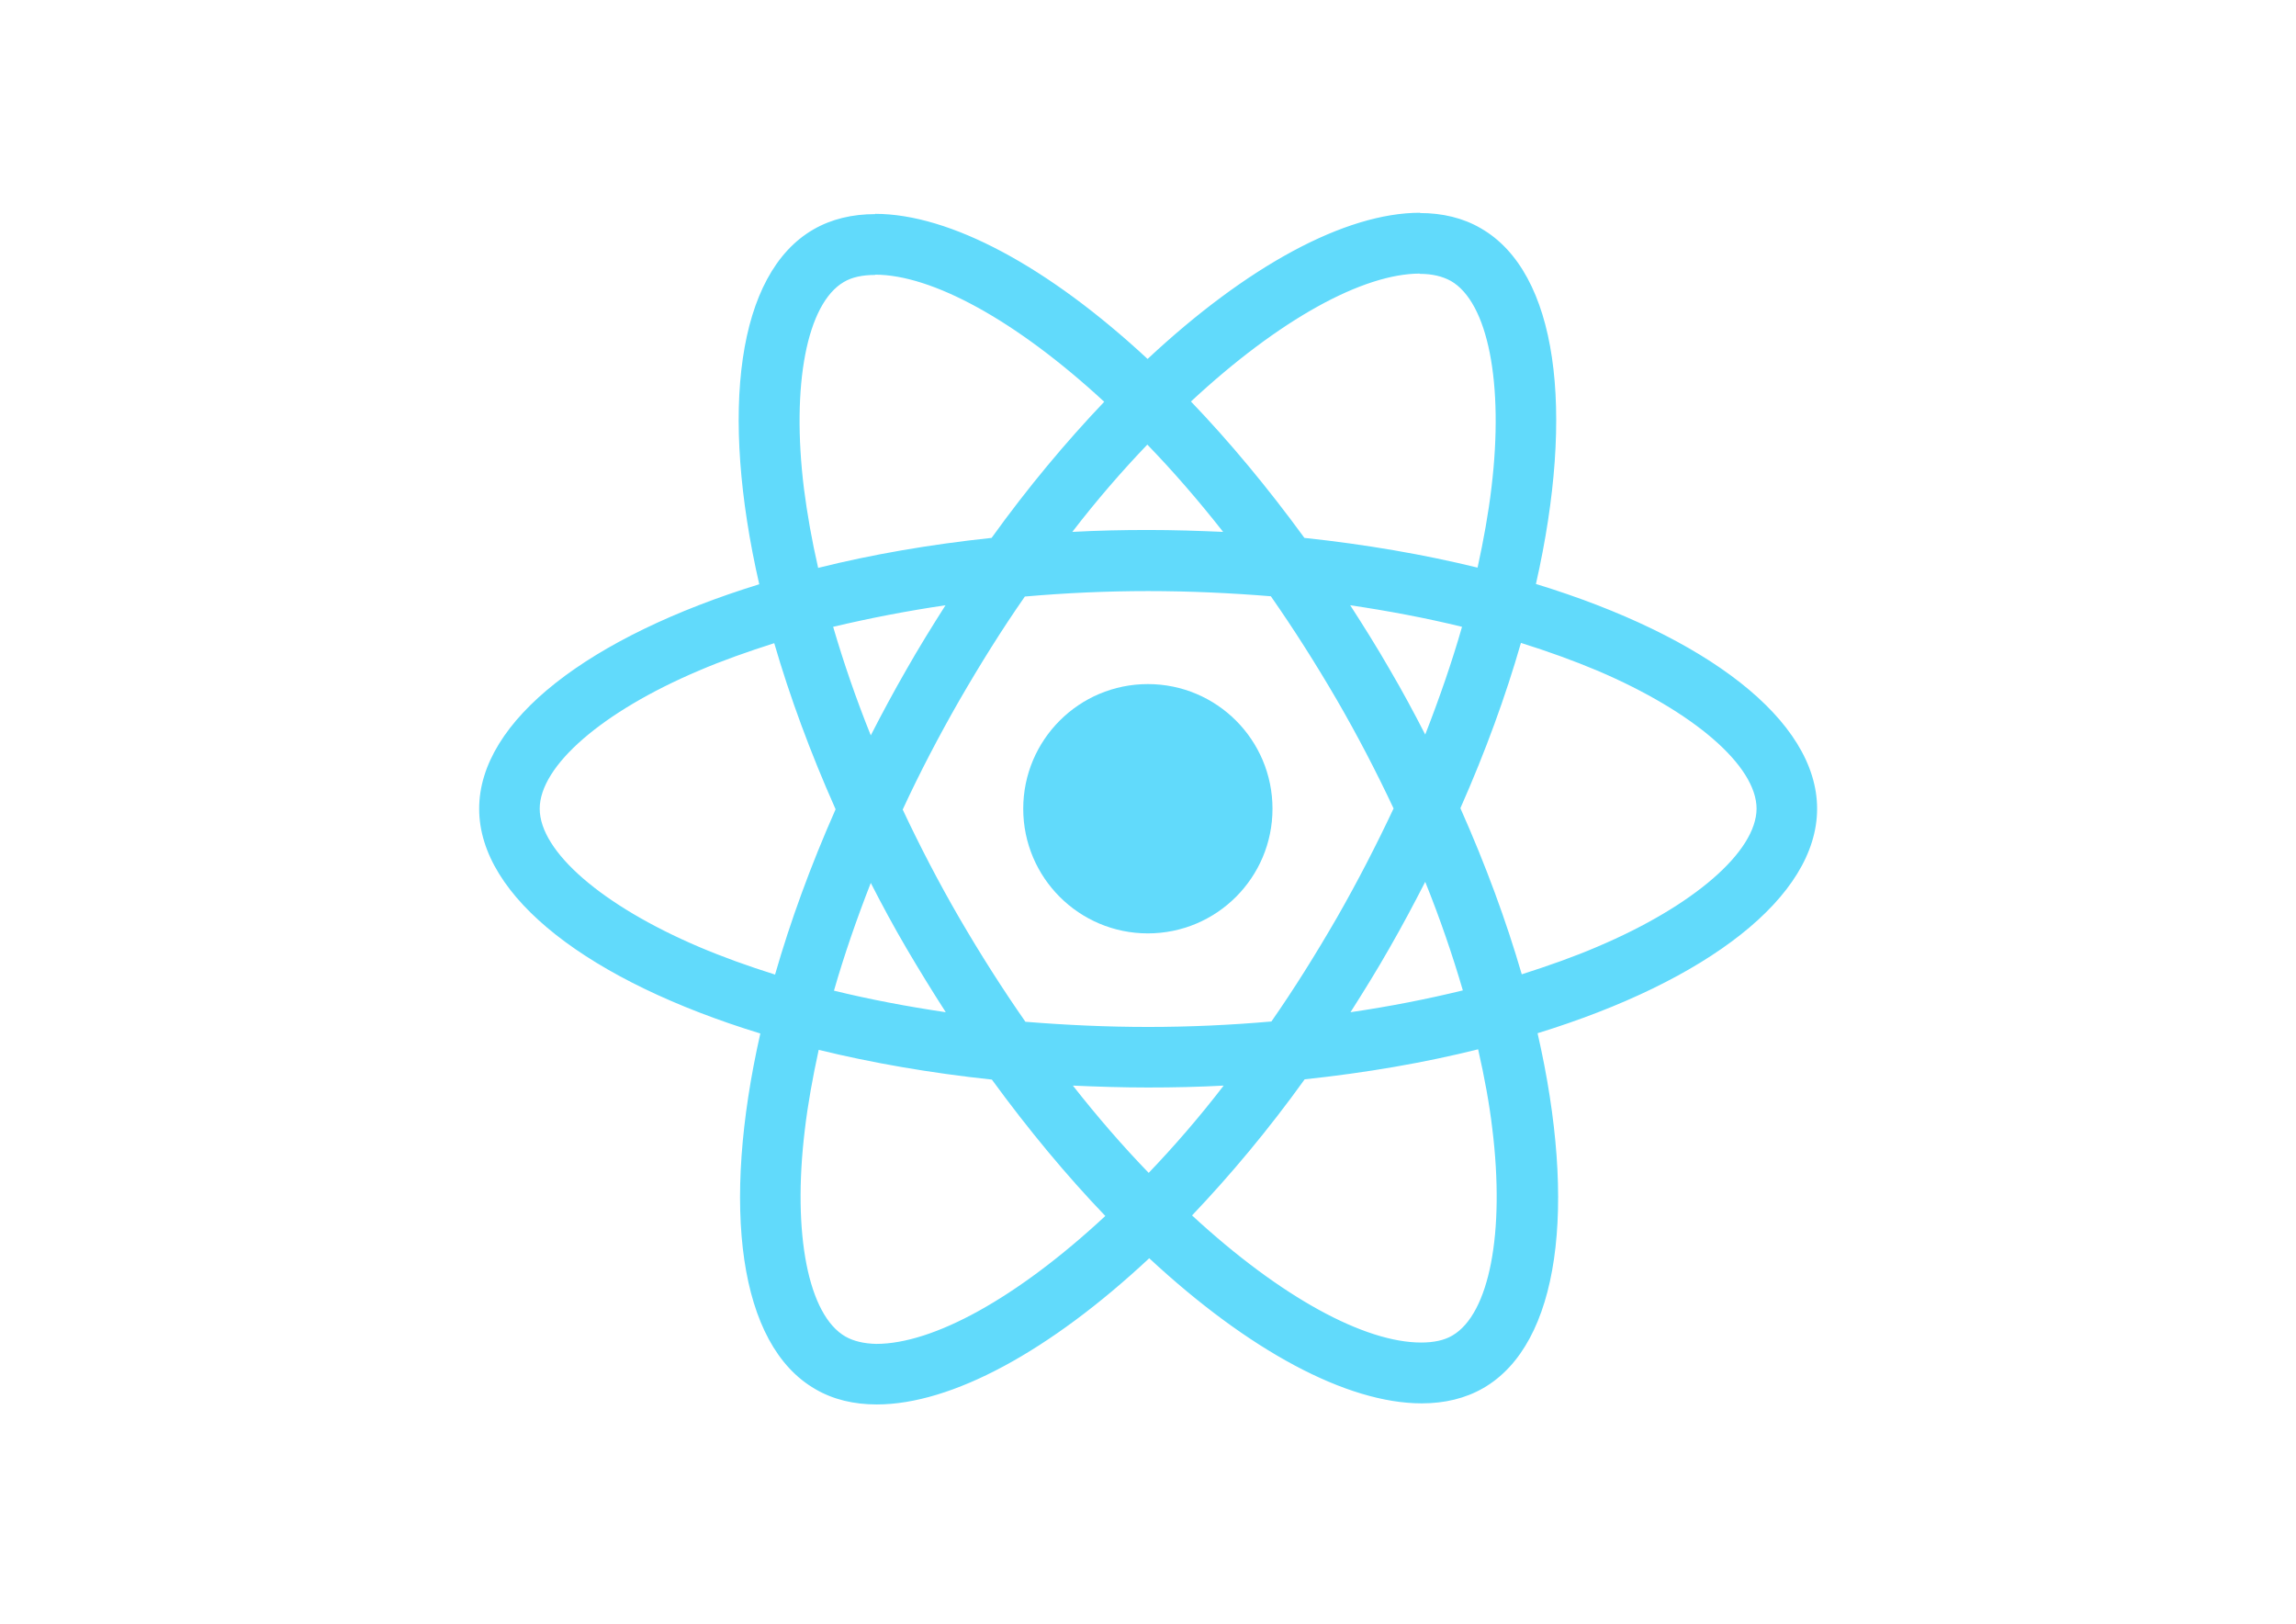
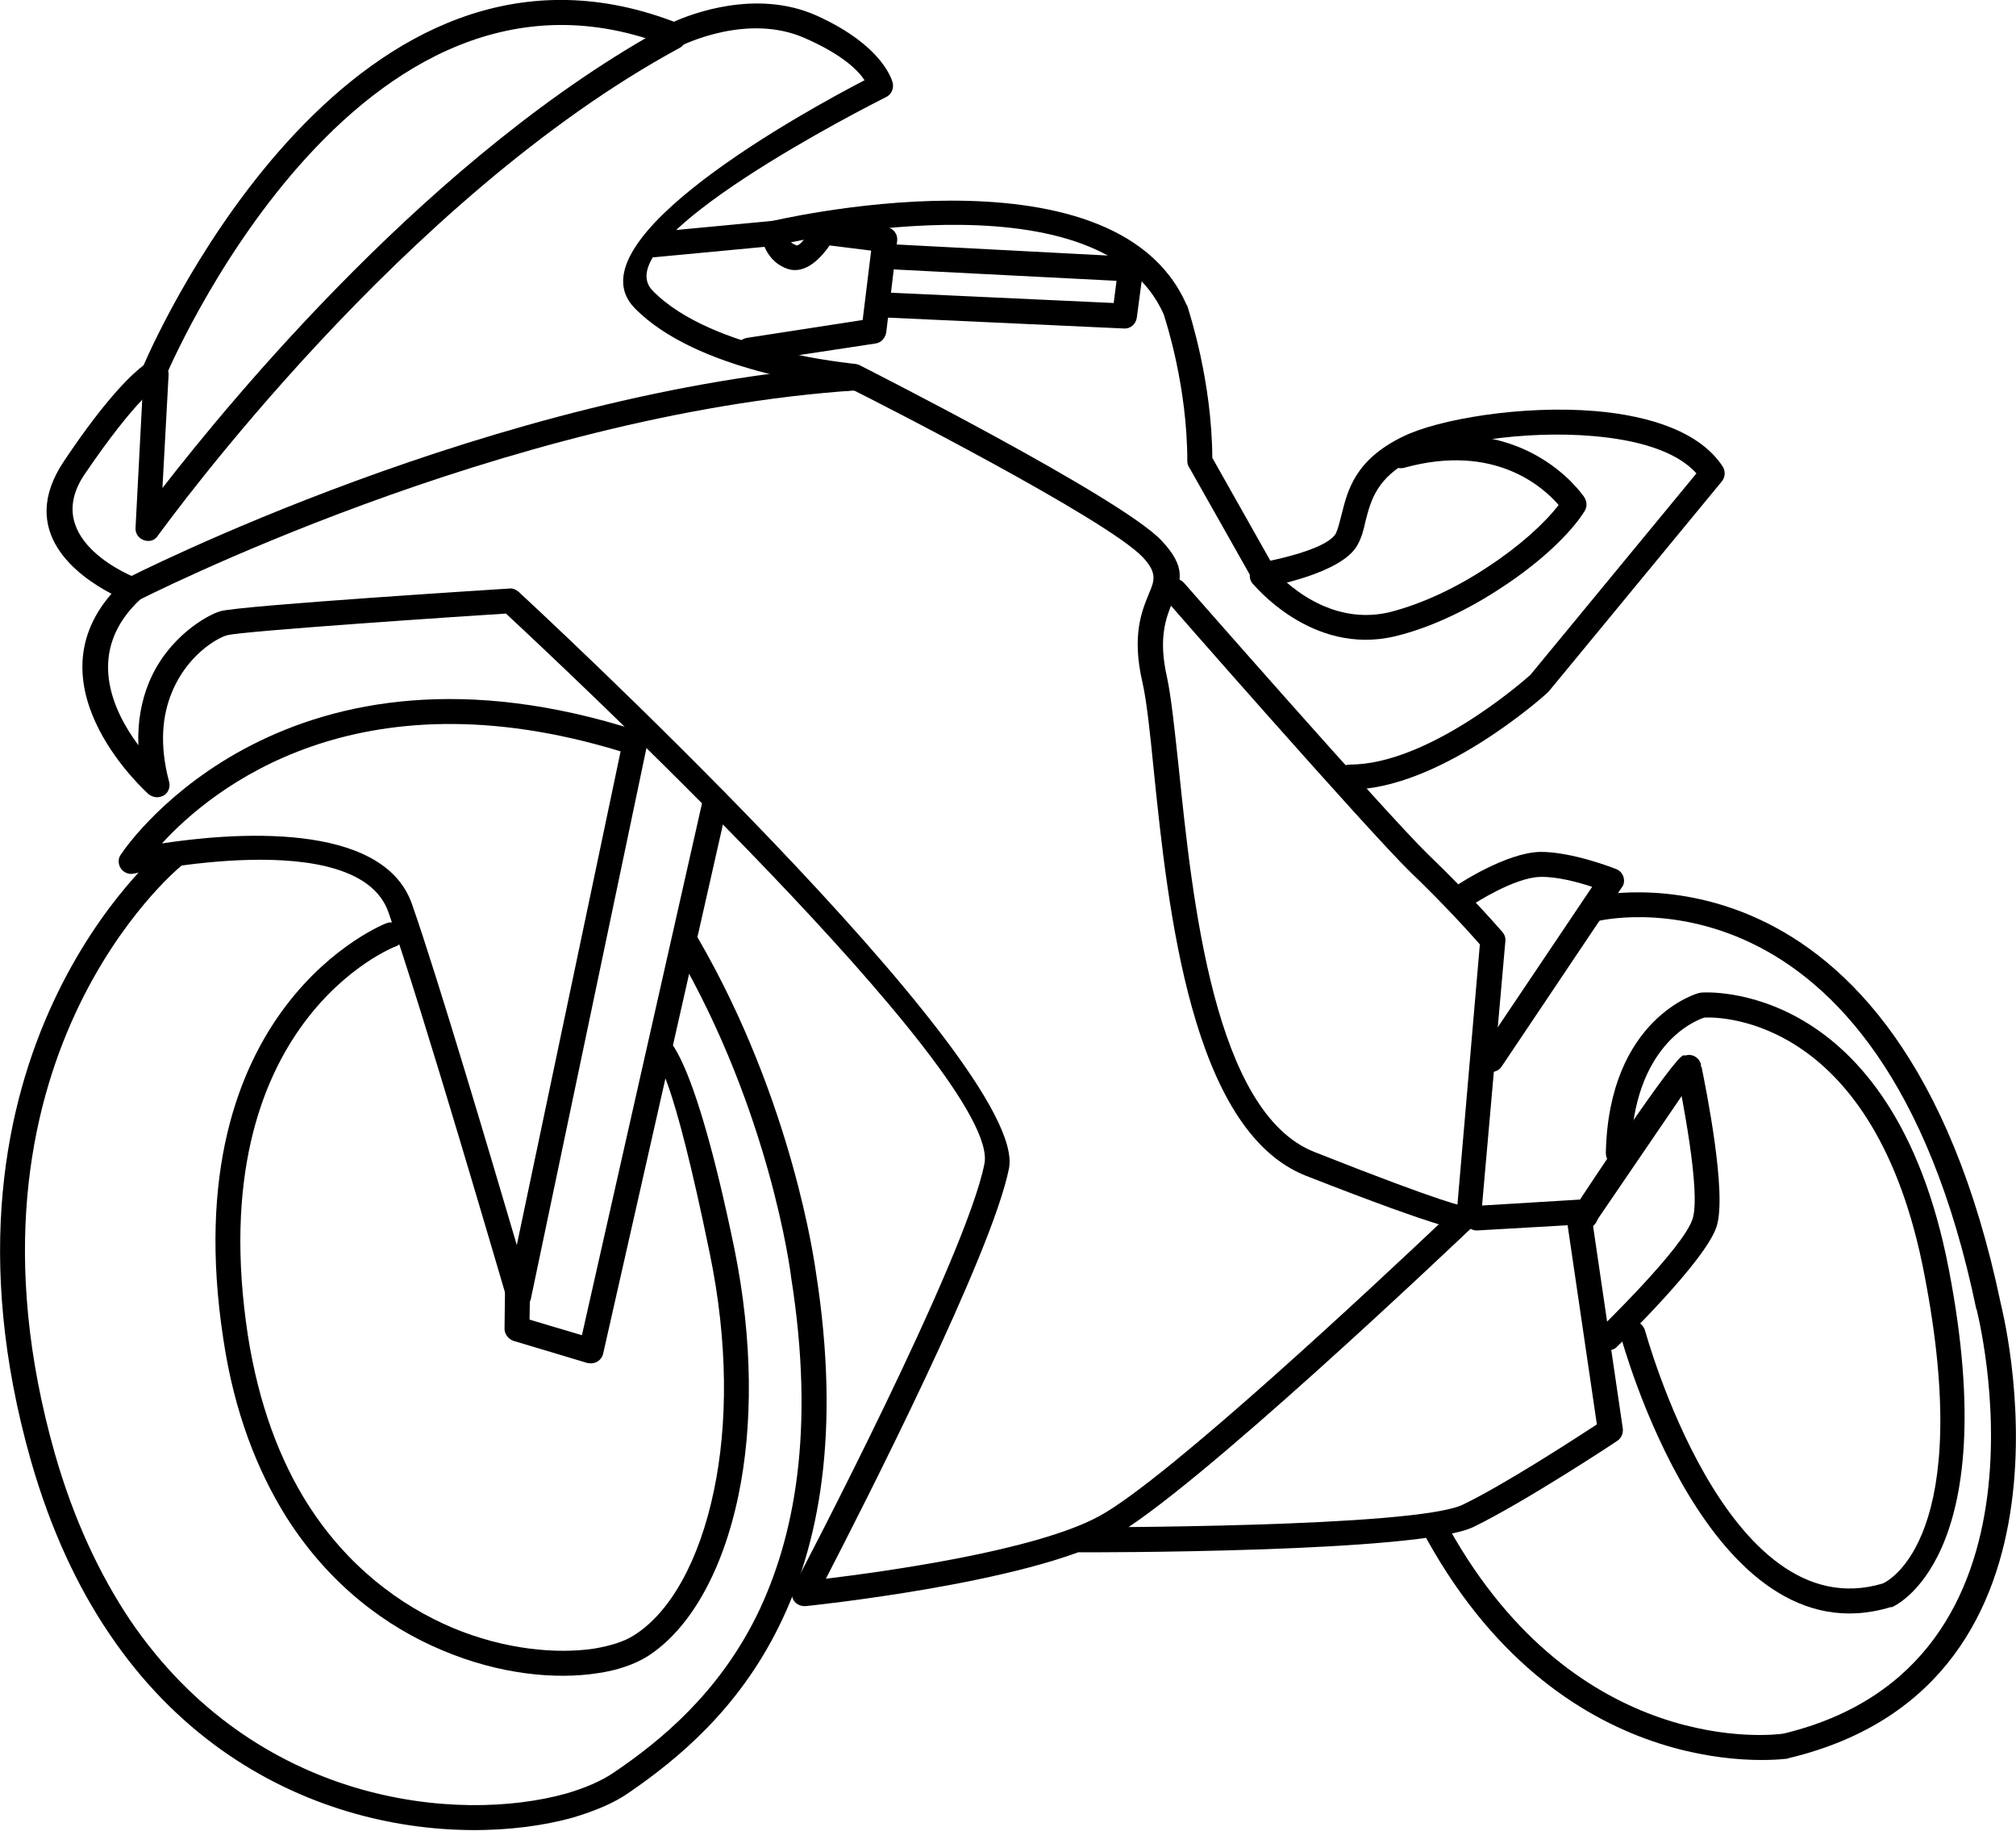
- <svg xmlns="http://www.w3.org/2000/svg" viewBox="0 0 841.9 595.3">
-   <g fill="#61DAFB">
-     <path d="M666.3 296.5c0-32.5-40.7-63.3-103.1-82.4 14.4-63.6 8-114.2-20.2-130.4-6.5-3.8-14.1-5.6-22.4-5.6v22.3c4.6 0 8.3.9 11.4 2.6 13.6 7.8 19.5 37.5 14.9 75.7-1.1 9.4-2.9 19.3-5.1 29.4-19.6-4.8-41-8.5-63.5-10.9-13.5-18.5-27.5-35.3-41.6-50 32.6-30.3 63.2-46.9 84-46.9V78c-27.5 0-63.5 19.6-99.9 53.6-36.4-33.8-72.4-53.2-99.9-53.2v22.3c20.7 0 51.4 16.5 84 46.6-14 14.7-28 31.4-41.3 49.9-22.6 2.4-44 6.1-63.6 11-2.3-10-4-19.7-5.2-29-4.7-38.2 1.1-67.9 14.6-75.8 3-1.8 6.9-2.6 11.5-2.6V78.5c-8.4 0-16 1.8-22.6 5.6-28.1 16.2-34.4 66.7-19.9 130.1-62.2 19.2-102.7 49.9-102.7 82.3 0 32.5 40.7 63.3 103.1 82.4-14.4 63.6-8 114.2 20.2 130.4 6.5 3.8 14.1 5.6 22.5 5.6 27.5 0 63.5-19.6 99.9-53.6 36.4 33.8 72.4 53.2 99.9 53.2 8.4 0 16-1.8 22.6-5.6 28.1-16.2 34.4-66.7 19.9-130.1 62-19.1 102.5-49.9 102.5-82.3zm-130.2-66.7c-3.7 12.9-8.3 26.2-13.5 39.5-4.1-8-8.4-16-13.1-24-4.6-8-9.5-15.8-14.4-23.4 14.2 2.1 27.9 4.7 41 7.9zm-45.8 106.5c-7.8 13.5-15.8 26.3-24.1 38.2-14.9 1.3-30 2-45.2 2-15.1 0-30.2-.7-45-1.9-8.3-11.9-16.4-24.6-24.2-38-7.6-13.1-14.5-26.4-20.8-39.8 6.2-13.4 13.2-26.8 20.7-39.9 7.8-13.5 15.8-26.3 24.1-38.2 14.9-1.3 30-2 45.2-2 15.1 0 30.2.7 45 1.9 8.3 11.9 16.4 24.6 24.2 38 7.6 13.1 14.5 26.4 20.8 39.8-6.3 13.4-13.2 26.8-20.7 39.9zm32.3-13c5.4 13.4 10 26.8 13.8 39.8-13.1 3.2-26.9 5.9-41.2 8 4.9-7.7 9.8-15.6 14.4-23.7 4.6-8 8.9-16.1 13-24.1zM421.2 430c-9.3-9.6-18.6-20.3-27.8-32 9 .4 18.2.7 27.5.7 9.4 0 18.7-.2 27.8-.7-9 11.7-18.3 22.4-27.5 32zm-74.4-58.9c-14.2-2.1-27.9-4.7-41-7.9 3.7-12.9 8.3-26.2 13.5-39.5 4.1 8 8.4 16 13.1 24 4.7 8 9.5 15.8 14.4 23.4zM420.7 163c9.3 9.6 18.6 20.3 27.8 32-9-.4-18.2-.7-27.5-.7-9.4 0-18.7.2-27.8.7 9-11.7 18.3-22.4 27.5-32zm-74 58.9c-4.9 7.7-9.8 15.6-14.4 23.7-4.6 8-8.9 16-13 24-5.4-13.4-10-26.8-13.8-39.8 13.1-3.1 26.9-5.8 41.2-7.9zm-90.5 125.2c-35.4-15.1-58.3-34.9-58.3-50.6 0-15.7 22.9-35.6 58.3-50.6 8.6-3.7 18-7 27.7-10.1 5.7 19.6 13.2 40 22.5 60.9-9.2 20.8-16.6 41.1-22.2 60.6-9.9-3.1-19.3-6.5-28-10.2zM310 490c-13.6-7.8-19.5-37.5-14.9-75.7 1.1-9.4 2.9-19.3 5.1-29.4 19.6 4.8 41 8.5 63.5 10.9 13.5 18.5 27.5 35.3 41.6 50-32.6 30.3-63.2 46.9-84 46.9-4.5-.1-8.3-1-11.3-2.7zm237.2-76.2c4.7 38.2-1.1 67.9-14.6 75.8-3 1.8-6.9 2.6-11.5 2.6-20.7 0-51.4-16.5-84-46.6 14-14.7 28-31.4 41.3-49.9 22.6-2.4 44-6.1 63.6-11 2.3 10.1 4.1 19.8 5.2 29.1zm38.5-66.7c-8.6 3.7-18 7-27.7 10.1-5.7-19.6-13.2-40-22.5-60.9 9.2-20.8 16.6-41.1 22.2-60.6 9.9 3.1 19.3 6.5 28.1 10.2 35.4 15.1 58.3 34.9 58.3 50.6-.1 15.7-23 35.6-58.4 50.6zM320.8 78.4z" />
-     <circle cx="420.9" cy="296.5" r="45.7" />
-     <path d="M520.5 78.1z" />
+ <svg xmlns="http://www.w3.org/2000/svg" height="38.727mm" style="shape-rendering:geometricPrecision; text-rendering:geometricPrecision; image-rendering:optimizeQuality; fill-rule:evenodd; clip-rule:evenodd" version="1.1" viewBox="0 0 4272 3878" width="42.667mm" xml:space="preserve">
+   <defs>
+     <style type="text/css">
+    
+     .fil1 {fill:black}
+     .fil0 {fill:black;fill-rule:nonzero}
+    
+   </style>
+   </defs>
+   <g id="Layer_x0020_1">
+     <path class="fil0" d="M1371 1579l-246 1172c-3,15 -17,24 -31,21 -10,-2 -18,-10 -20,-20 -8,-26 -179,-614 -251,-819 -65,-187 -538,-82 -540,-82 -14,3 -28,-6 -31,-20 -2,-8 0,-16 5,-22 19,-29 354,-500 1096,-260 13,4 21,17 18,30l0 0zm-276 1059l220 -1046c-559,-171 -866,79 -972,195 145,-22 468,-50 530,129 55,157 168,539 222,722z" />
+     <path class="fil0" d="M315 1683c-1,-1 -254,-224 -79,-425 -69,-36 -203,-130 -100,-282 93,-139 148,-187 168,-202 38,-88 449,-985 1124,-728 38,-17 174,-69 300,-14 148,66 164,144 164,145 2,12 -4,24 -15,29 -30,15 -600,303 -494,410 126,129 427,154 428,155 3,0 6,1 9,2l0 0c2,1 554,280 641,372 54,57 42,87 23,132 -13,32 -30,75 -11,158 9,42 16,110 25,193 29,280 75,730 288,813 288,114 315,114 315,114 15,0 26,12 26,26 0,8 -3,16 -9,21 -33,31 -592,563 -763,656 -178,97 -647,145 -648,145 -15,1 -28,-9 -29,-24 -1,-6 0,-11 3,-16 18,-34 365,-696 405,-897 37,-185 -915,-1074 -1014,-1166 -80,5 -560,37 -591,46 -20,5 -85,42 -117,121 -20,48 -27,110 -6,189 4,14 -4,29 -18,32 -9,3 -18,0 -25,-5l0 0zm-17 -414c-119,110 -60,236 -5,310 -2,-51 7,-95 22,-132 40,-98 126,-145 152,-152 40,-12 611,-48 612,-48l0 0c7,-1 14,2 20,7 3,3 1084,999 1039,1222 -36,181 -307,712 -388,869 123,-15 445,-59 580,-133 145,-79 592,-498 719,-618 -46,-14 -129,-43 -282,-103 -243,-96 -292,-566 -322,-858 -8,-81 -15,-147 -24,-187 -23,-99 -2,-150 14,-189 11,-26 18,-43 -13,-76 -76,-81 -570,-333 -621,-358 -42,-5 -326,-37 -456,-170 -142,-144 371,-423 487,-483 -13,-20 -46,-54 -126,-89 -121,-54 -257,13 -265,17l0 0c-7,4 -14,4 -22,1 -666,-265 -1069,700 -1070,703l0 0c-2,5 -6,9 -11,12 0,0 -47,26 -159,191 -96,142 110,220 111,220l0 0c4,1 7,3 10,7 10,10 9,27 -2,37z" />
+     <path class="fil0" d="M2290 3289c-15,0 -27,-12 -27,-26 0,-15 12,-27 27,-27 2,0 708,1 810,-48 89,-43 238,-140 284,-170l-62 -422 -191 11c-14,1 -27,-10 -28,-24 0,-15 11,-27 25,-28l214 -13c14,-2 26,8 29,22l68 463 0 0c1,10 -3,20 -12,26 -1,1 -195,129 -304,182 -113,56 -831,54 -833,54z" />
+     <path class="fil0" d="M2469 1269c-10,-11 -9,-27 2,-37 11,-10 28,-8 38,3 1,1 426,486 516,574 93,89 159,166 159,166 5,6 7,13 6,20l0 0 -50 567c-1,15 -14,26 -28,25 -15,-2 -26,-15 -24,-29l48 -557c-19,-22 -75,-84 -148,-154 -92,-90 -518,-576 -519,-578z" />
+     <path class="fil0" d="M3122 1916c-12,8 -28,5 -37,-7 -8,-12 -4,-29 8,-37 0,0 99,-65 170,-67 68,-1 161,36 161,36 14,5 21,20 16,34 -1,2 -2,4 -3,5l0 0 -255 380c-8,12 -25,15 -37,7 -12,-8 -15,-25 -7,-37l236 -351c-30,-10 -75,-22 -110,-21 -55,1 -142,58 -142,58z" />
+     <path class="fil0" d="M289 1274c-13,7 -29,2 -36,-11 -7,-13 -1,-29 12,-36 2,-1 786,-403 1547,-453 15,-1 27,10 28,25 1,15 -10,27 -24,28 -751,49 -1525,446 -1527,447z" />
+     <path class="fil0" d="M304 792c1,-14 13,-25 28,-25 15,1 26,14 25,28l-13 239c146,-188 577,-712 1072,-980 12,-6 28,-2 35,11 7,13 2,29 -10,36 -588,318 -1085,1005 -1106,1033 -5,8 -13,13 -23,12 -15,-1 -26,-13 -25,-28l17 -326z" />
+     <path class="fil0" d="M1387 545c-14,1 -27,-10 -28,-24 -2,-15 9,-27 24,-29l254 -24c15,-1 28,10 29,24l0 0c0,2 2,21 20,27l1 1c12,2 34,-40 34,-40 5,-10 16,-16 26,-14l0 0 131 15c15,2 25,15 23,30l-23 193c-2,13 -12,23 -24,24l-264 40c-15,3 -28,-7 -30,-22 -2,-14 7,-27 22,-30l246 -38 18 -147 -88 -11c-16,23 -49,62 -88,50 -1,0 -2,-1 -3,-1 -27,-10 -40,-30 -47,-46l-233 22z" />
+     <g>
+       <path class="fil0" d="M1897 571c-14,-1 -25,-14 -25,-28 1,-15 13,-26 28,-25l497 26c15,1 26,13 25,28 0,1 0,2 0,3l-13 98c-2,14 -14,24 -27,23l0 0 -500 -23c-15,-1 -26,-13 -25,-28 0,-15 13,-26 27,-25l476 22 6 -47 -469 -24zm525 4c-2,13 -14,22 -28,22l28 -22z" />
+     </g>
+     <g>
+       <path class="fil0" d="M346 1797c12,-9 28,-8 38,3 9,11 8,28 -3,37 -2,2 -501,412 -265,1243 40,140 95,256 159,352 133,196 307,304 476,355 170,51 334,45 449,13 41,-12 75,-27 100,-44 102,-69 222,-169 303,-332 81,-165 125,-394 73,-720l0 -1c-1,-7 -44,-347 -244,-690 -7,-13 -3,-29 10,-36 13,-8 29,-3 36,9 203,349 249,697 251,710 53,339 7,578 -79,751 -86,174 -213,280 -320,353 -29,20 -69,37 -116,51 -122,34 -298,41 -478,-13 -180,-54 -365,-169 -505,-377 -67,-99 -124,-220 -166,-367 -245,-864 280,-1296 281,-1297zm1330 906l0 0 0 0z" />
+     </g>
+     <g>
+       <path class="fil0" d="M1490 1691c3,-14 17,-23 32,-20 14,3 23,17 20,31l-264 1166c-3,14 -17,23 -31,20l-2 0 0 0 -157 -47c-12,-4 -20,-16 -19,-28l1 -78c1,-15 13,-27 27,-26 15,0 26,12 26,26l-1 61 111 33 257 -1138zm-421 1122c0,-2 1,-4 1,-5l-1 5z" />
+     </g>
+     <path class="fil0" d="M3384 1952c-14,3 -29,-6 -32,-20 -3,-15 6,-29 20,-32 2,0 654,-162 868,862l0 0c0,2 211,805 -449,963 -1,0 -1,0 -2,1l0 0c-2,0 -468,70 -765,-464 -7,-12 -2,-29 10,-36 13,-7 29,-2 36,11 272,488 687,440 710,436 605,-146 409,-896 409,-898l0 0 -1 -2c-202,-971 -802,-822 -804,-821z" />
+     <path class="fil0" d="M3426 2854c-10,10 -27,9 -37,-1 -10,-11 -10,-27 1,-37 0,-1 178,-172 197,-234 18,-58 -25,-268 -33,-310l0 -1 -1 -2 0 0 0 -2 0 0 0 2c-9,9 -19,19 -29,31 -49,86 -141,290 -142,291 -8,12 -24,16 -36,8 -13,-7 -16,-24 -9,-36 1,-1 108,-171 187,-263 16,-27 27,-42 29,-33l0 0c-3,-15 6,-29 20,-31 11,-3 22,2 28,11 1,2 3,5 4,9l-1 0 1 4 1 1c9,45 54,266 32,337 -23,74 -211,255 -212,256zm127 -587l0 0 0 0 0 0 0 0z" />
+     <path class="fil0" d="M3435 2833c-4,-15 5,-29 19,-33 14,-4 28,5 32,19 1,1 171,636 504,536 16,-7 195,-104 88,-655 -104,-543 -431,-546 -466,-544 -20,6 -152,59 -156,288 -1,15 -13,26 -27,26 -15,0 -26,-12 -26,-27 6,-287 196,-339 197,-339l0 0c2,0 4,-1 6,-1 1,0 405,-33 524,587 119,617 -119,714 -120,715l0 0c-1,0 -2,0 -3,0 -387,118 -571,-571 -572,-572z" />
+     <path class="fil0" d="M819 1956c13,-5 29,1 34,15 6,13 -1,29 -14,34 -2,0 -415,160 -314,824 23,147 68,265 127,358 84,132 196,215 307,262 110,46 220,56 300,44 35,-6 64,-15 84,-28 77,-48 139,-158 170,-308 29,-139 30,-312 -9,-501 -81,-395 -113,-407 -113,-407 -13,-7 -19,-22 -13,-36 6,-13 22,-19 35,-12 0,0 56,23 143,444 40,197 39,377 9,522 -34,165 -105,287 -194,343 -26,16 -62,29 -104,35 -89,14 -208,3 -329,-48 -120,-50 -240,-139 -331,-282 -62,-99 -111,-223 -134,-378 -108,-706 345,-881 346,-881z" />
+     <path class="fil0" d="M1640 521c-14,4 -29,-5 -32,-19 -3,-14 5,-28 20,-32 2,0 731,-178 886,175 1,1 1,2 2,3 5,17 52,159 53,322l123 218c38,-8 123,-29 139,-58 5,-11 8,-25 12,-40l0 0 0 0c13,-52 29,-116 130,-165 75,-37 253,-67 408,-54 116,10 222,44 270,118 6,10 5,23 -3,32l-366 444c-1,1 -2,2 -3,3 -15,14 -232,205 -419,205 -15,0 -26,-12 -26,-27 0,-15 11,-26 26,-26 165,0 364,-173 383,-190l352 -427c-43,-48 -126,-71 -218,-79 -147,-13 -312,15 -381,48 -79,39 -91,89 -102,131l0 0c-4,18 -8,35 -17,51 -32,62 -193,90 -194,90l0 0c-10,2 -22,-3 -27,-13l-135 -239c-3,-4 -5,-9 -5,-15 0,-158 -45,-295 -50,-311 -138,-312 -824,-145 -826,-145z" />
+     <path class="fil0" d="M2654 1236c-9,-11 -7,-28 4,-37 12,-9 28,-8 37,4 1,0 104,129 250,94 71,-18 145,-54 208,-96l0 0c66,-43 120,-92 150,-131 -32,-37 -135,-132 -327,-79 -14,4 -29,-4 -33,-18 -3,-14 5,-29 19,-33 262,-73 386,100 395,113 6,9 7,20 1,30 -30,48 -96,110 -176,162l0 0 0 0c-68,45 -147,84 -225,103 -179,43 -302,-112 -303,-112z" />
+     <path class="fil1" d="M3348 2542c0,0 203,-309 220,-306 16,3 30,36 30,36l-234 343c0,0 -16,-70 -16,-73z" />
  </g>
</svg>
